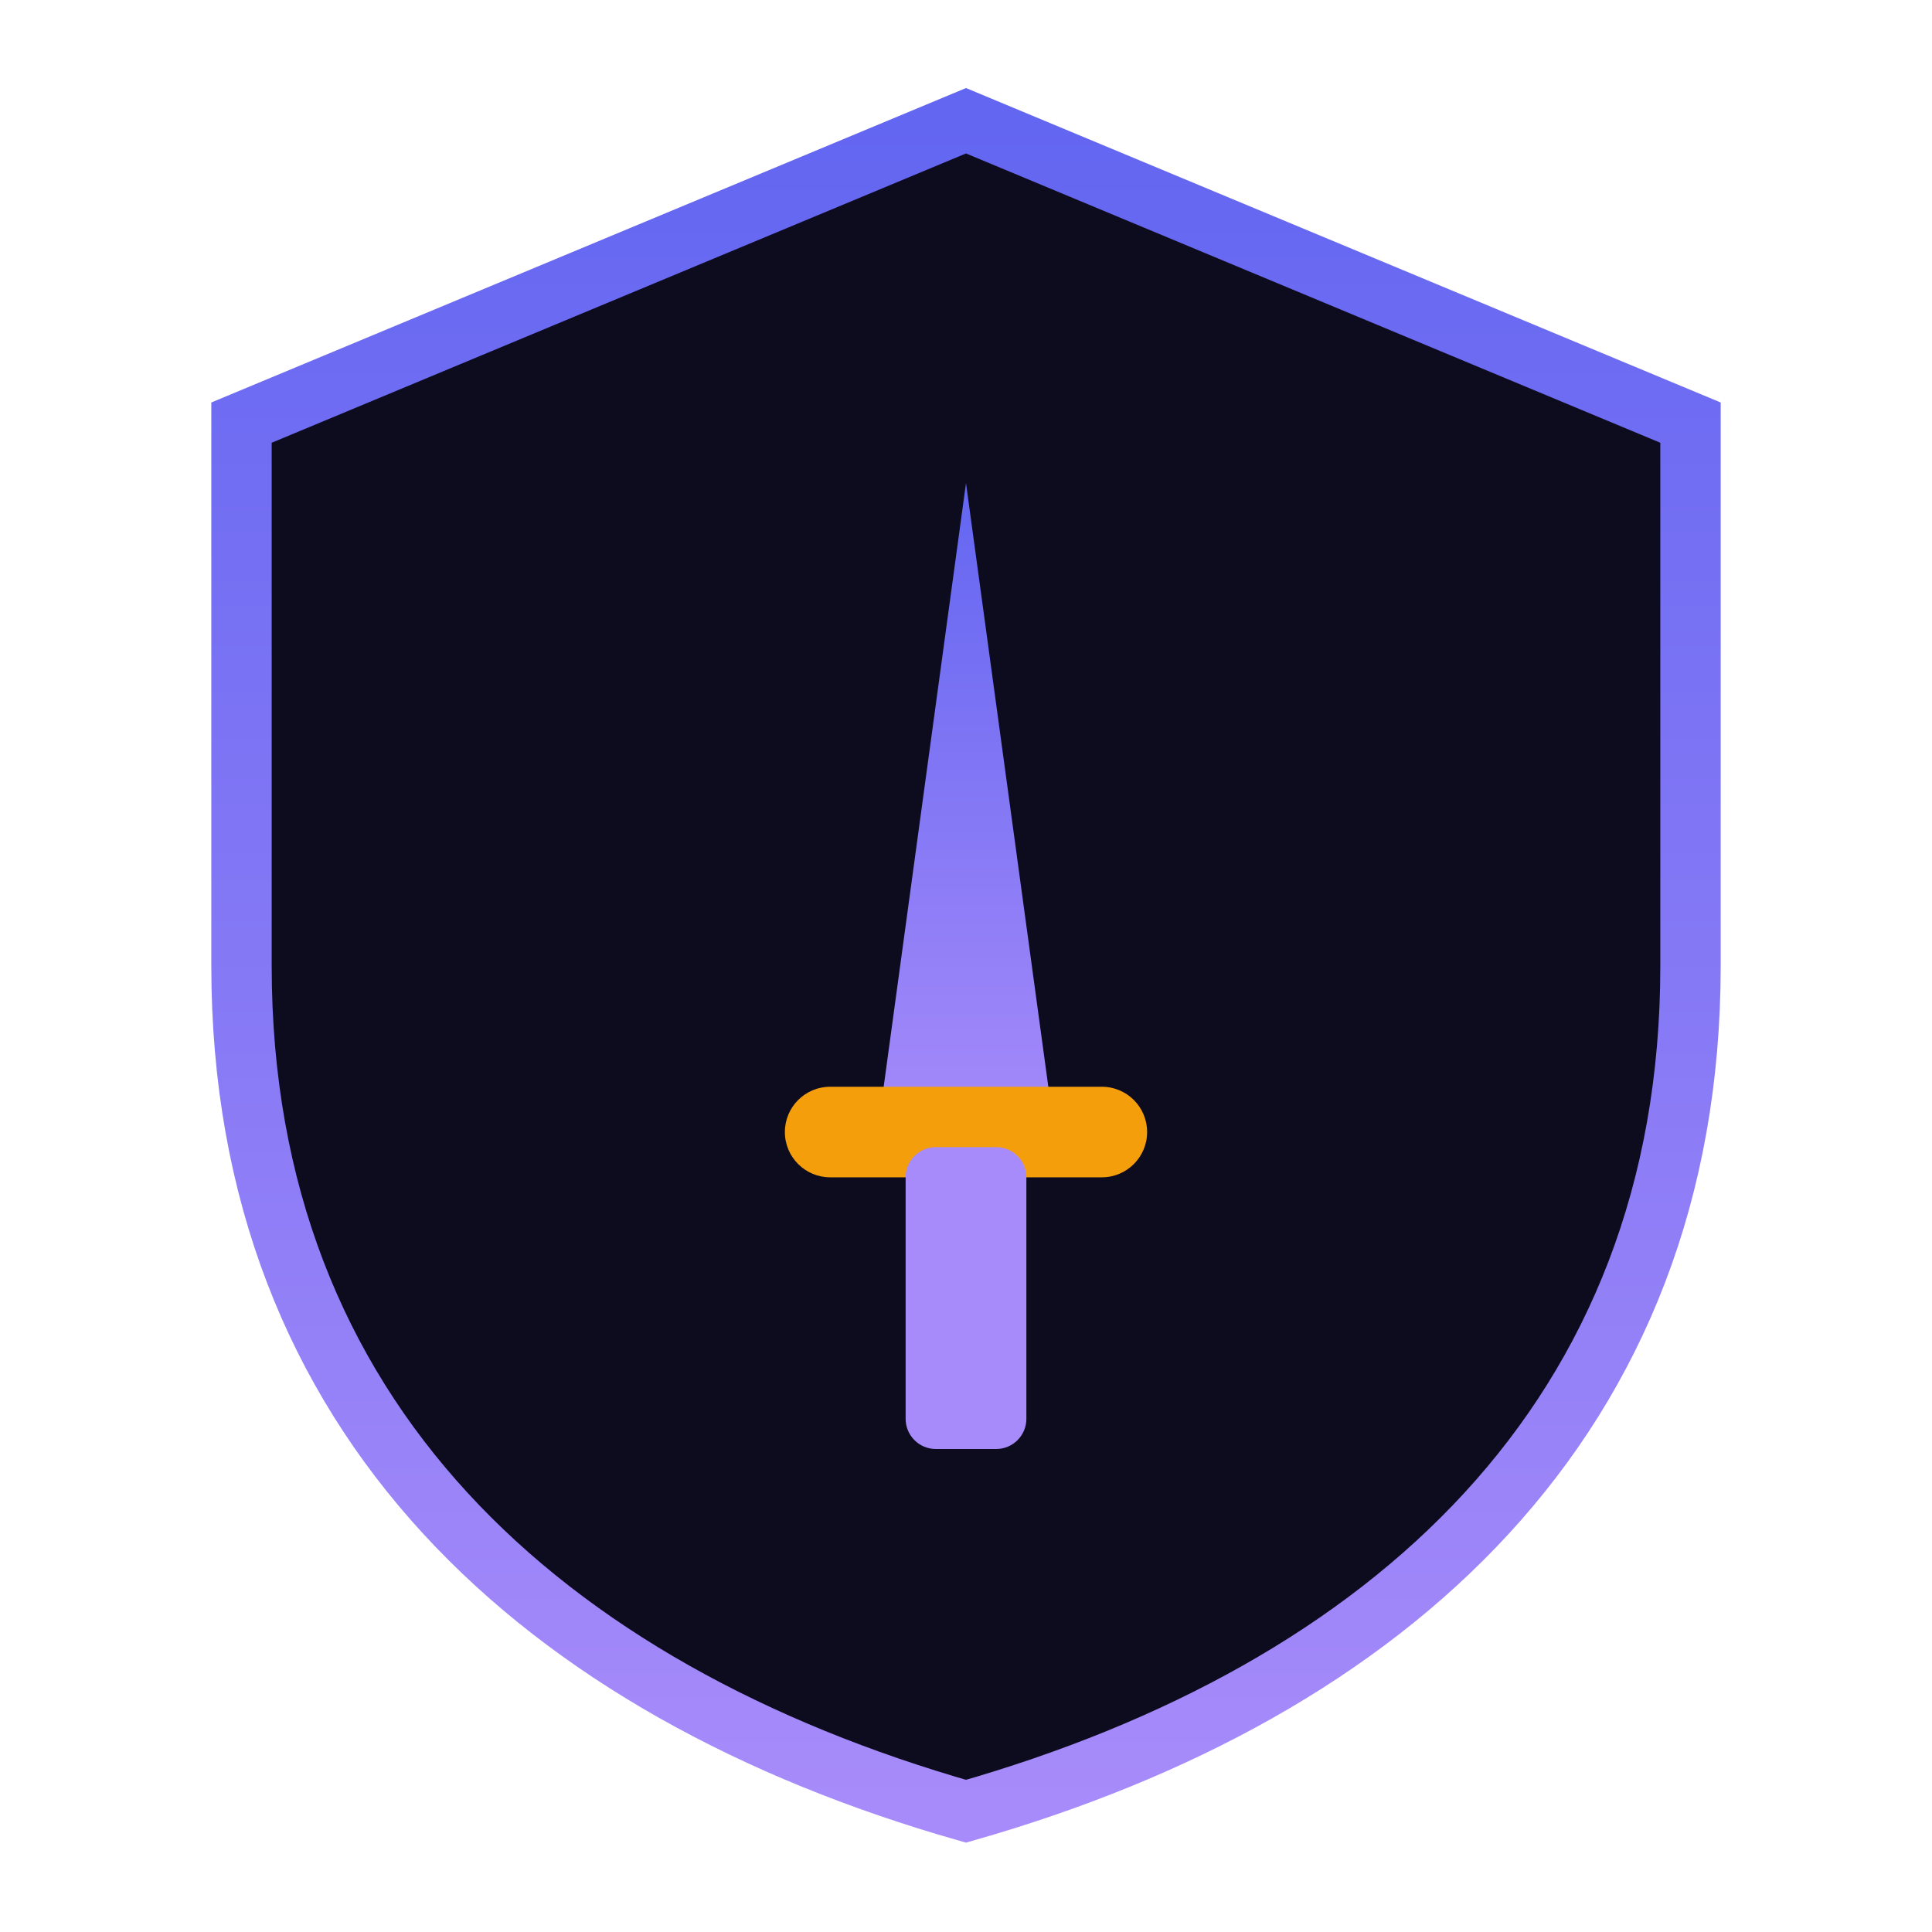
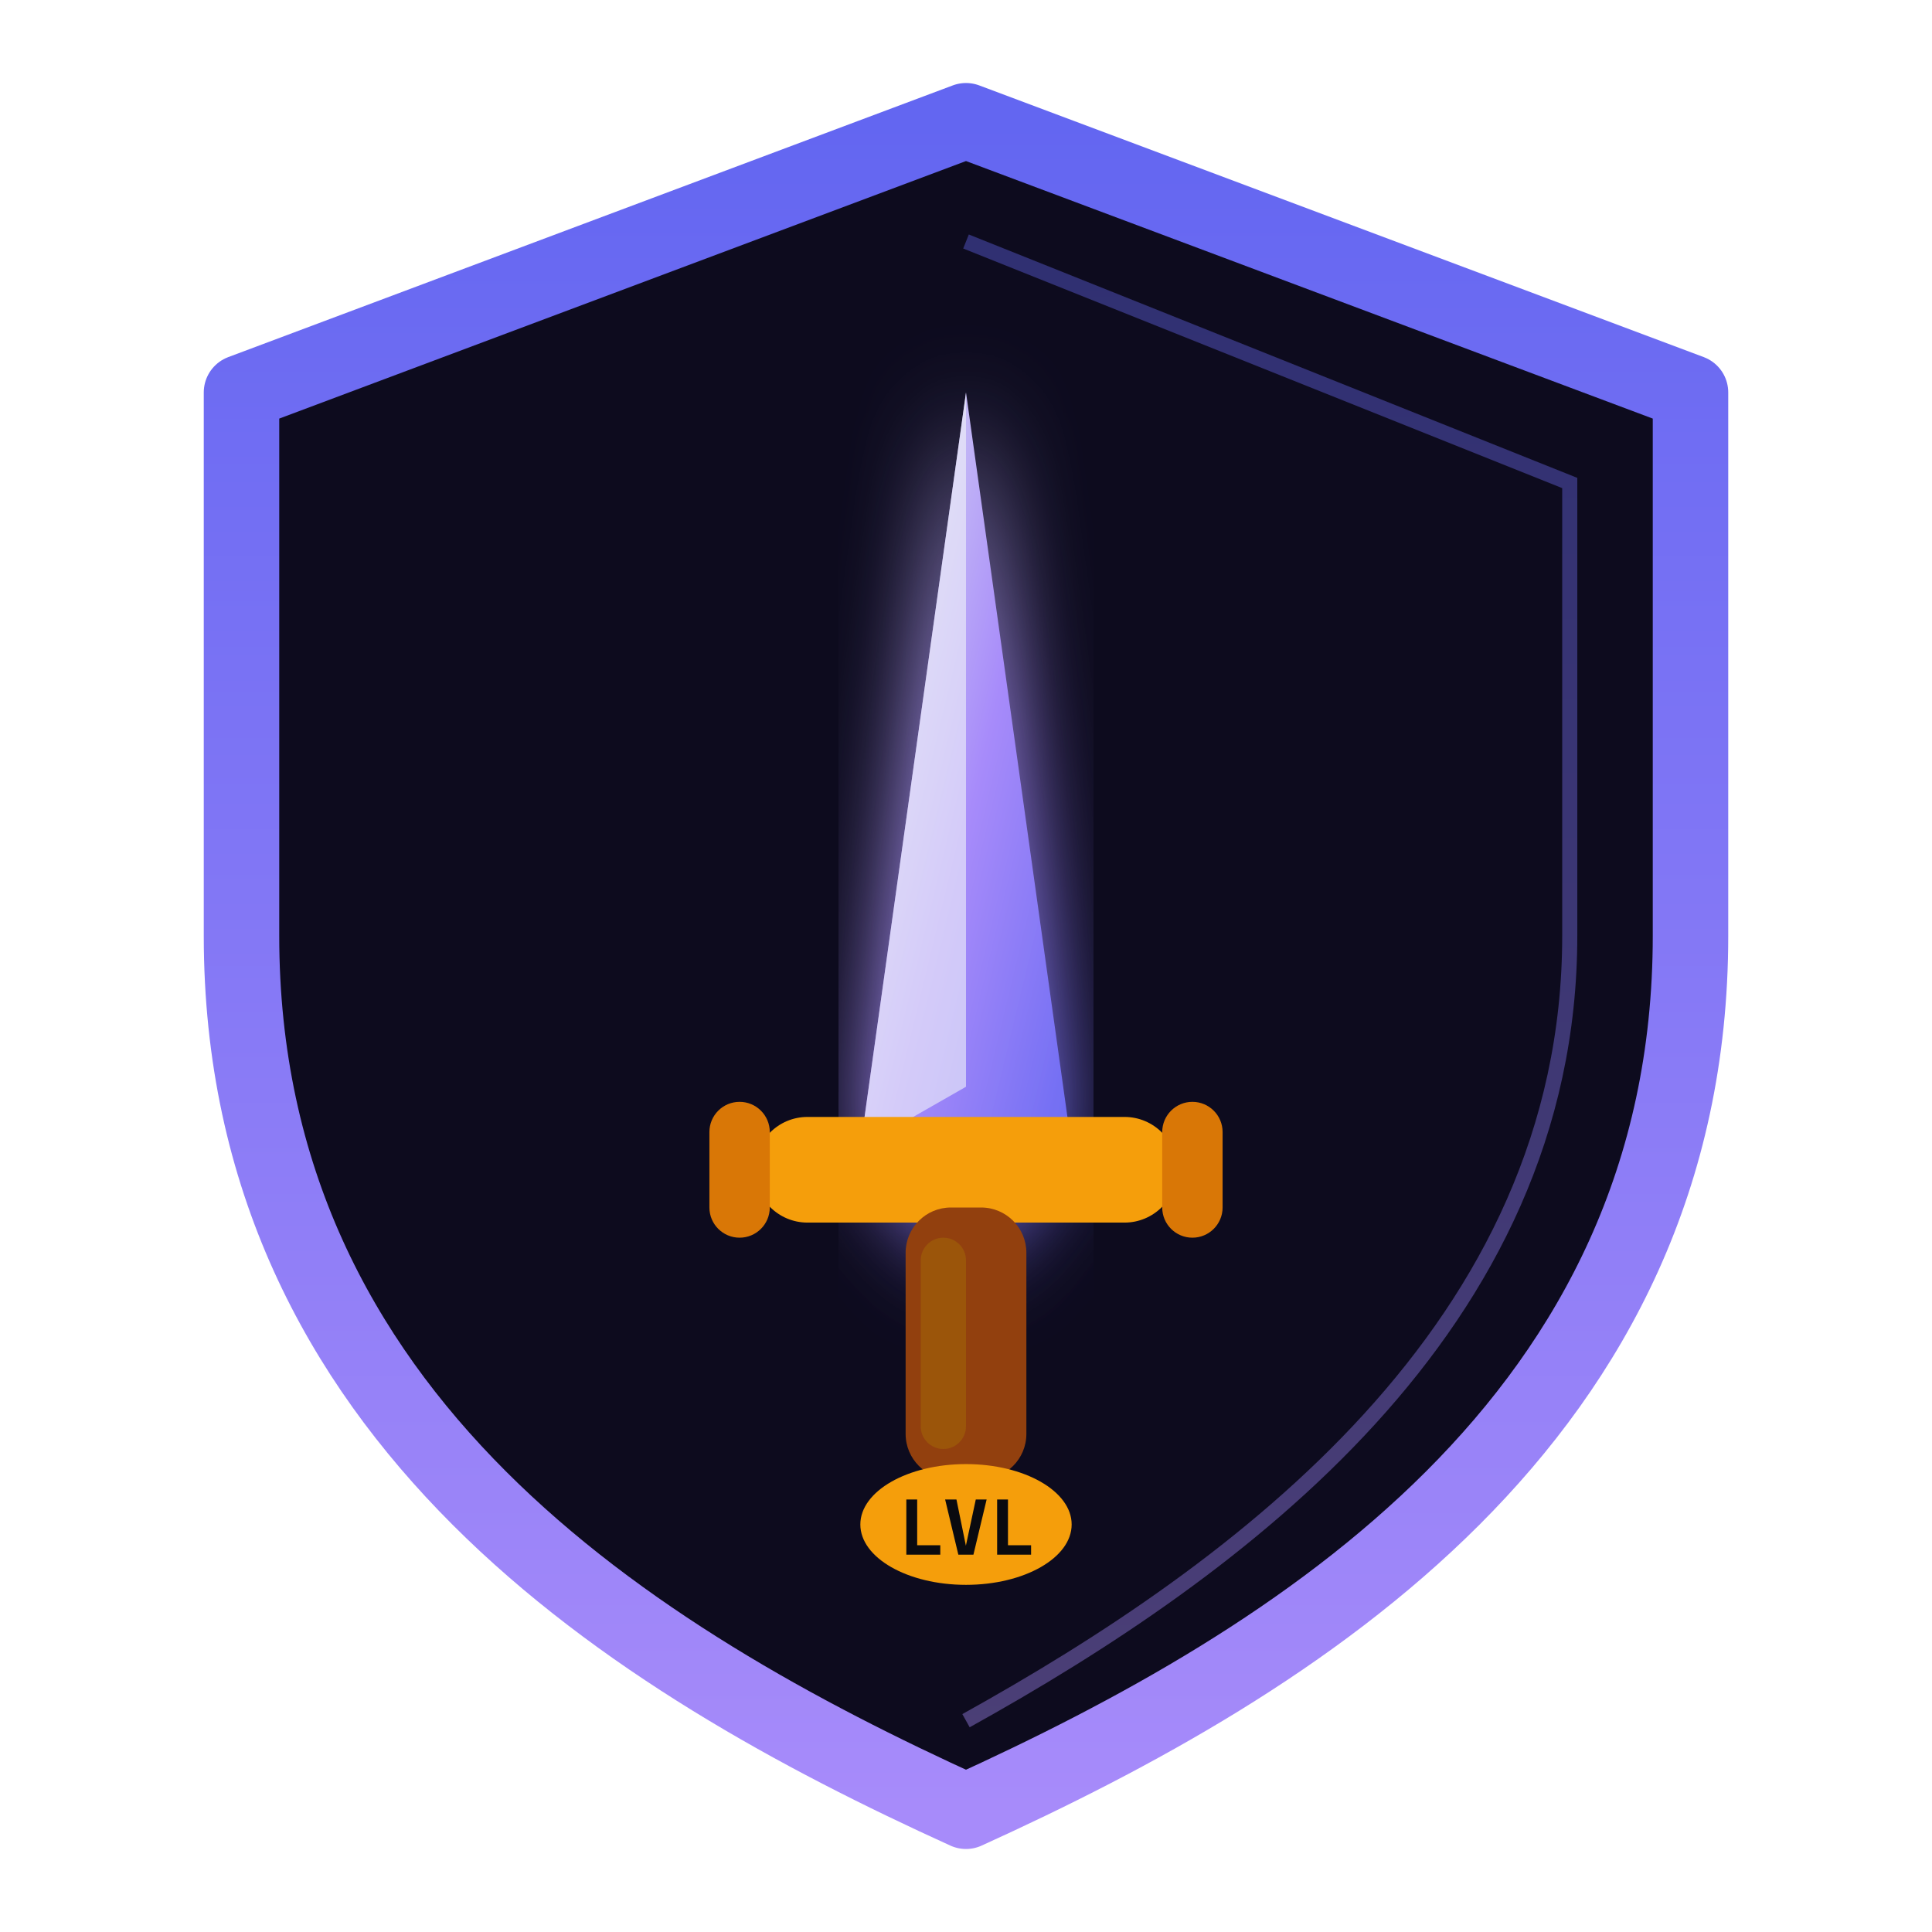
<svg xmlns="http://www.w3.org/2000/svg" viewBox="0 0 64 64" width="64" height="64" role="img" aria-label="FitQuest">
  <defs>
-     <linearGradient id="g" x1="0" y1="0" x2="0" y2="1">
+     <linearGradient id="shieldGrad" x1="0" y1="0" x2="0" y2="1">
      <stop offset="0" stop-color="#6366f1" />
      <stop offset="1" stop-color="#a78bfa" />
    </linearGradient>
+     <linearGradient id="bladeGrad" x1="0" y1="0" x2="1" y2="1">
+       <stop offset="0" stop-color="#e2e8f0" />
+       <stop offset="0.5" stop-color="#a78bfa" />
+       <stop offset="1" stop-color="#6366f1" />
+     </linearGradient>
+     <filter id="glow">
+       <feGaussianBlur stdDeviation="1.5" result="blur" />
+       <feMerge>
+         <feMergeNode in="blur" />
+         <feMergeNode in="SourceGraphic" />
+       </feMerge>
+     </filter>
  </defs>
-   <path d="M32 4 56 14v18c0 15-10 24-24 28C18 56 8 47 8 32V14z" fill="#0d0b1e" stroke="url(#g)" stroke-width="2" />
-   <path d="M32 16l3 22h-6z" fill="url(#g)" />
-   <rect x="26" y="36" width="12" height="3" rx="1.5" fill="#f59e0b" />
-   <rect x="30" y="38" width="4" height="10" rx="1" fill="#a78bfa" />
+   <path d="M32 4 L56 13 L56 31 C56 47 43 55 32 60 C21 55 8 47 8 31 L8 13 Z" fill="#0d0b1e" stroke="url(#shieldGrad)" stroke-width="2.5" stroke-linejoin="round" />
+   <path d="M32 8 L52 16 L52 31 C52 44 41 52 32 57" fill="none" stroke="url(#shieldGrad)" stroke-width="0.5" opacity="0.4" />
+   <path d="M32 13 L35.5 38 L32 42 L28.5 38 Z" fill="url(#bladeGrad)" filter="url(#glow)" />
+   <path d="M32 13 L28.5 38 L32 36 Z" fill="#f1f5f9" opacity="0.6" />
+   <rect x="25" y="37" width="14" height="3.5" rx="1.75" fill="#f59e0b" />
+   <rect x="23.5" y="36.5" width="2" height="4.5" rx="1" fill="#d97706" />
+   <rect x="38.5" y="36.5" width="2" height="4.5" rx="1" fill="#d97706" />
+   <rect x="30" y="40" width="4" height="9" rx="1.5" fill="#92400e" />
+   <rect x="30.5" y="41" width="1.5" height="7" rx="0.75" fill="#a16207" opacity="0.6" />
+   <ellipse cx="32" cy="50.5" rx="3.5" ry="2" fill="#f59e0b" />
+   <text x="32" y="51.5" text-anchor="middle" font-family="monospace" font-size="2.5" font-weight="900" fill="#0a0a0f">LVL</text>
</svg>
